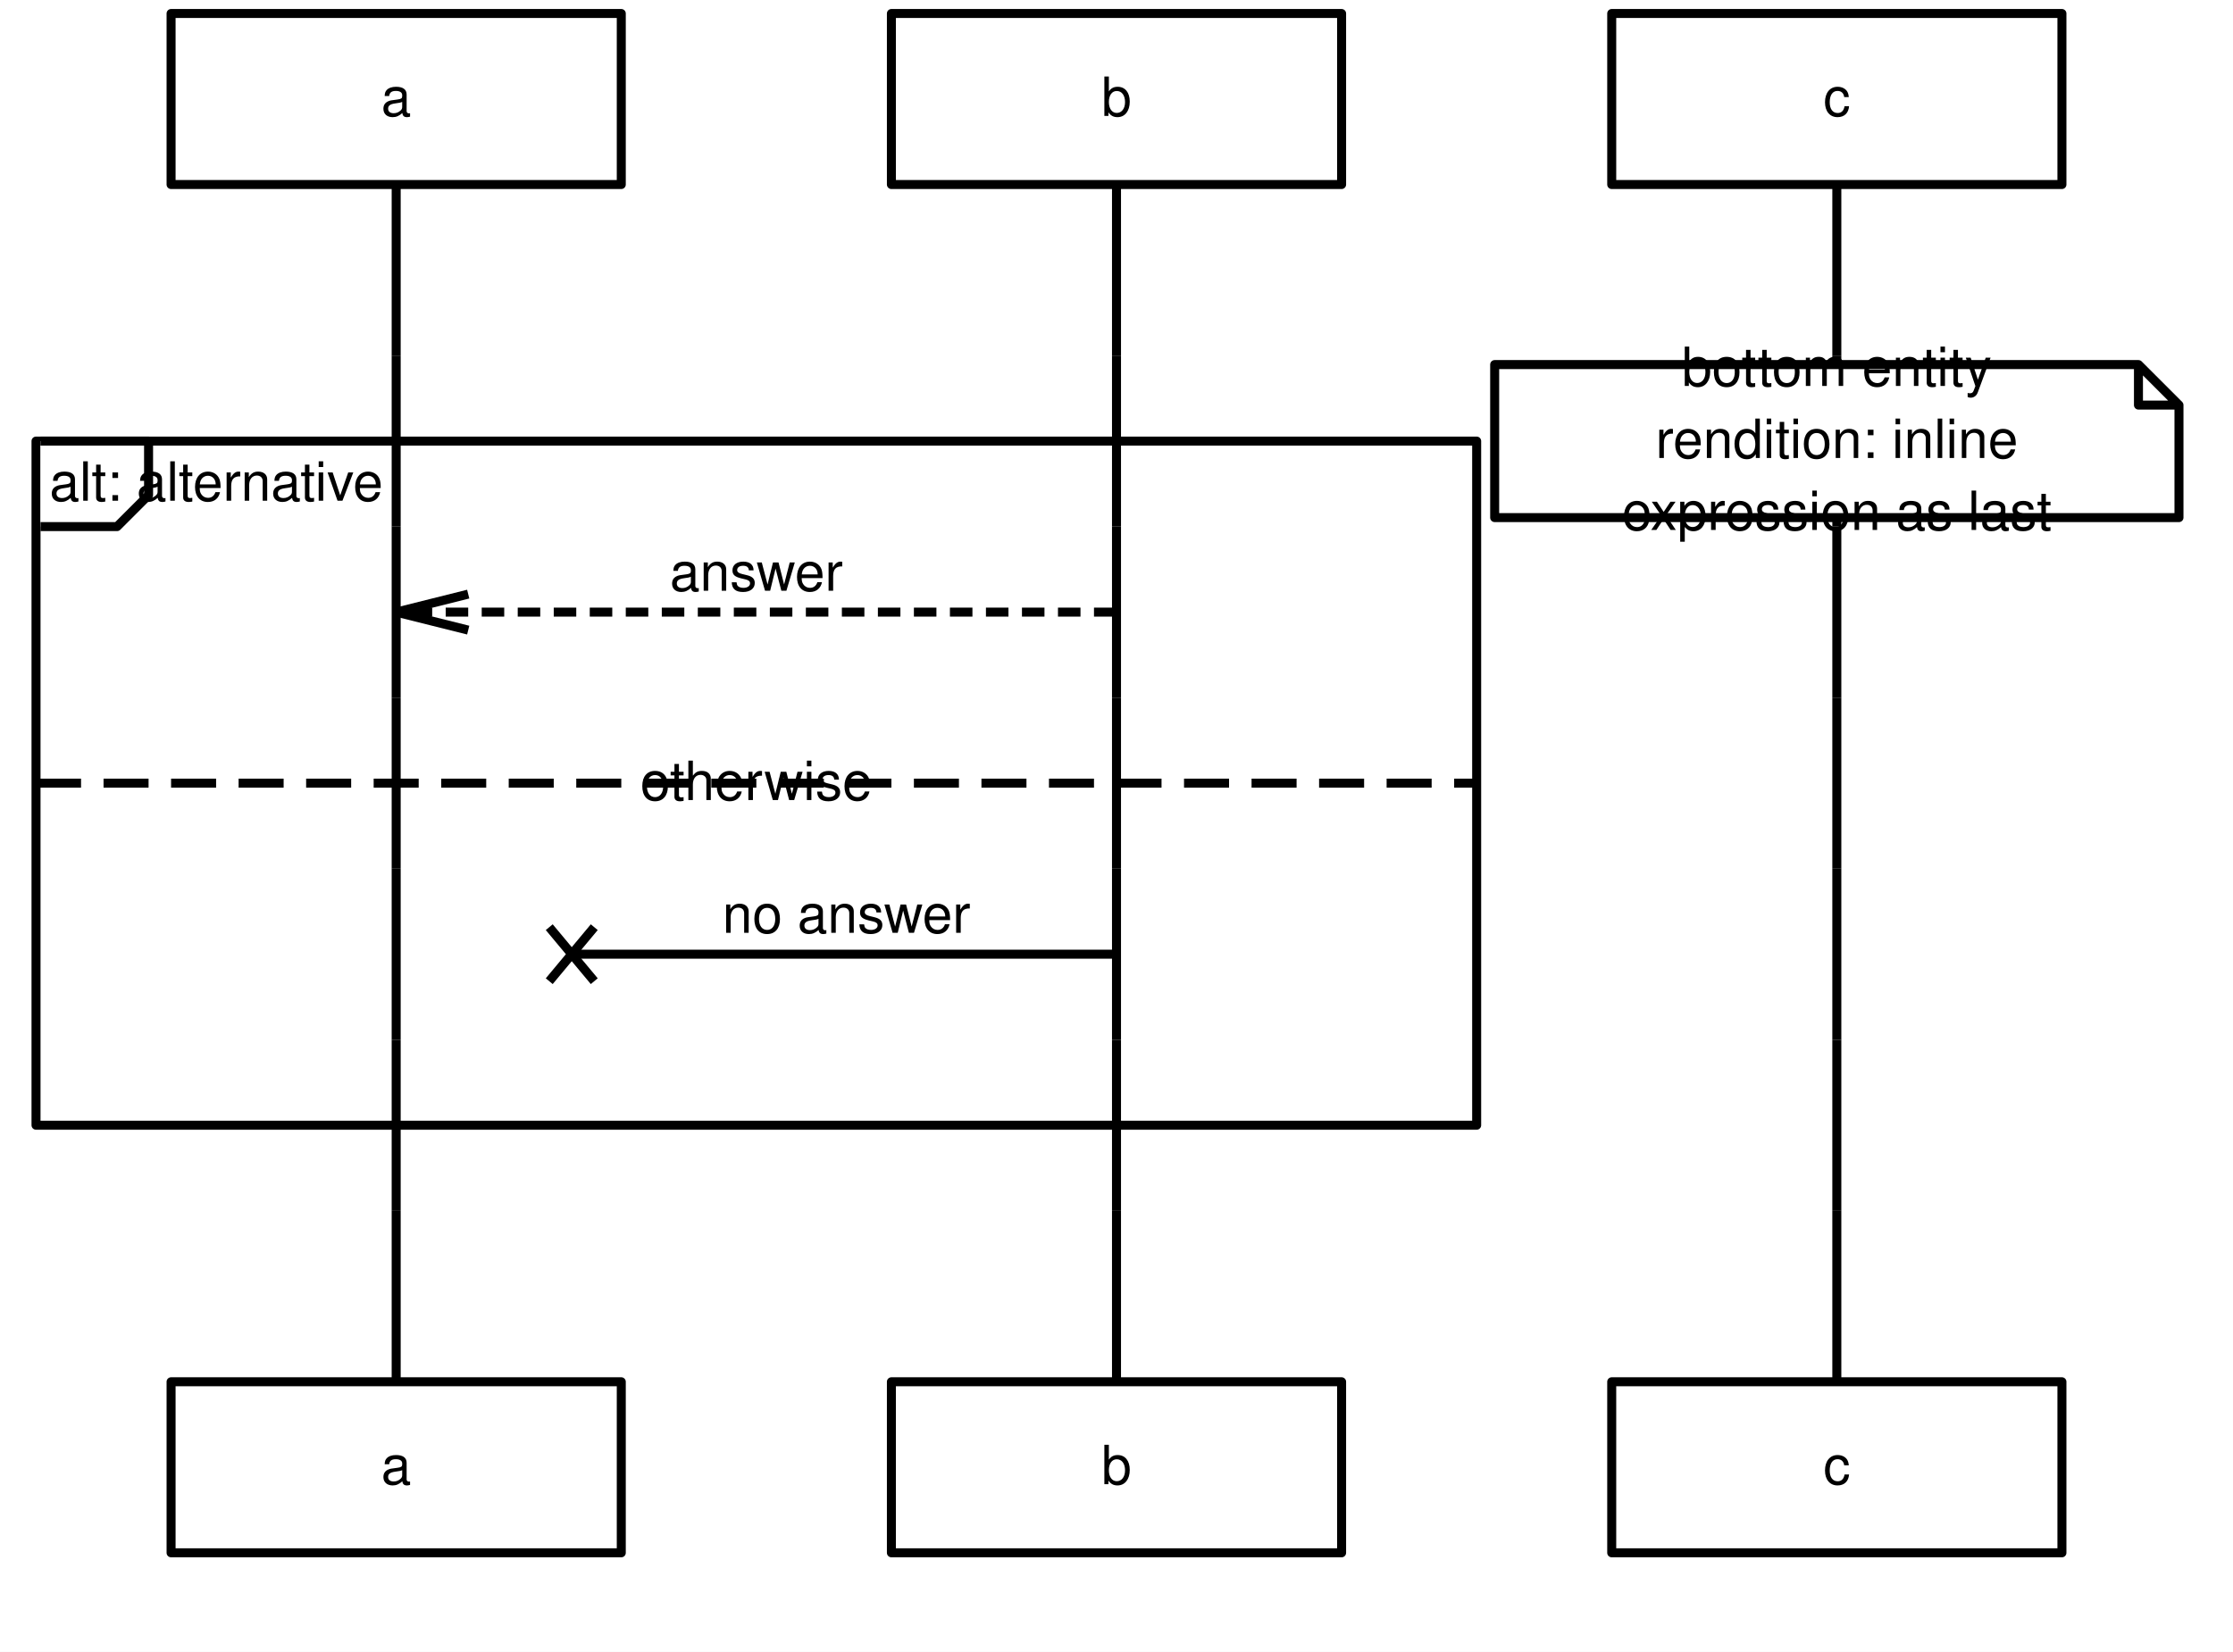
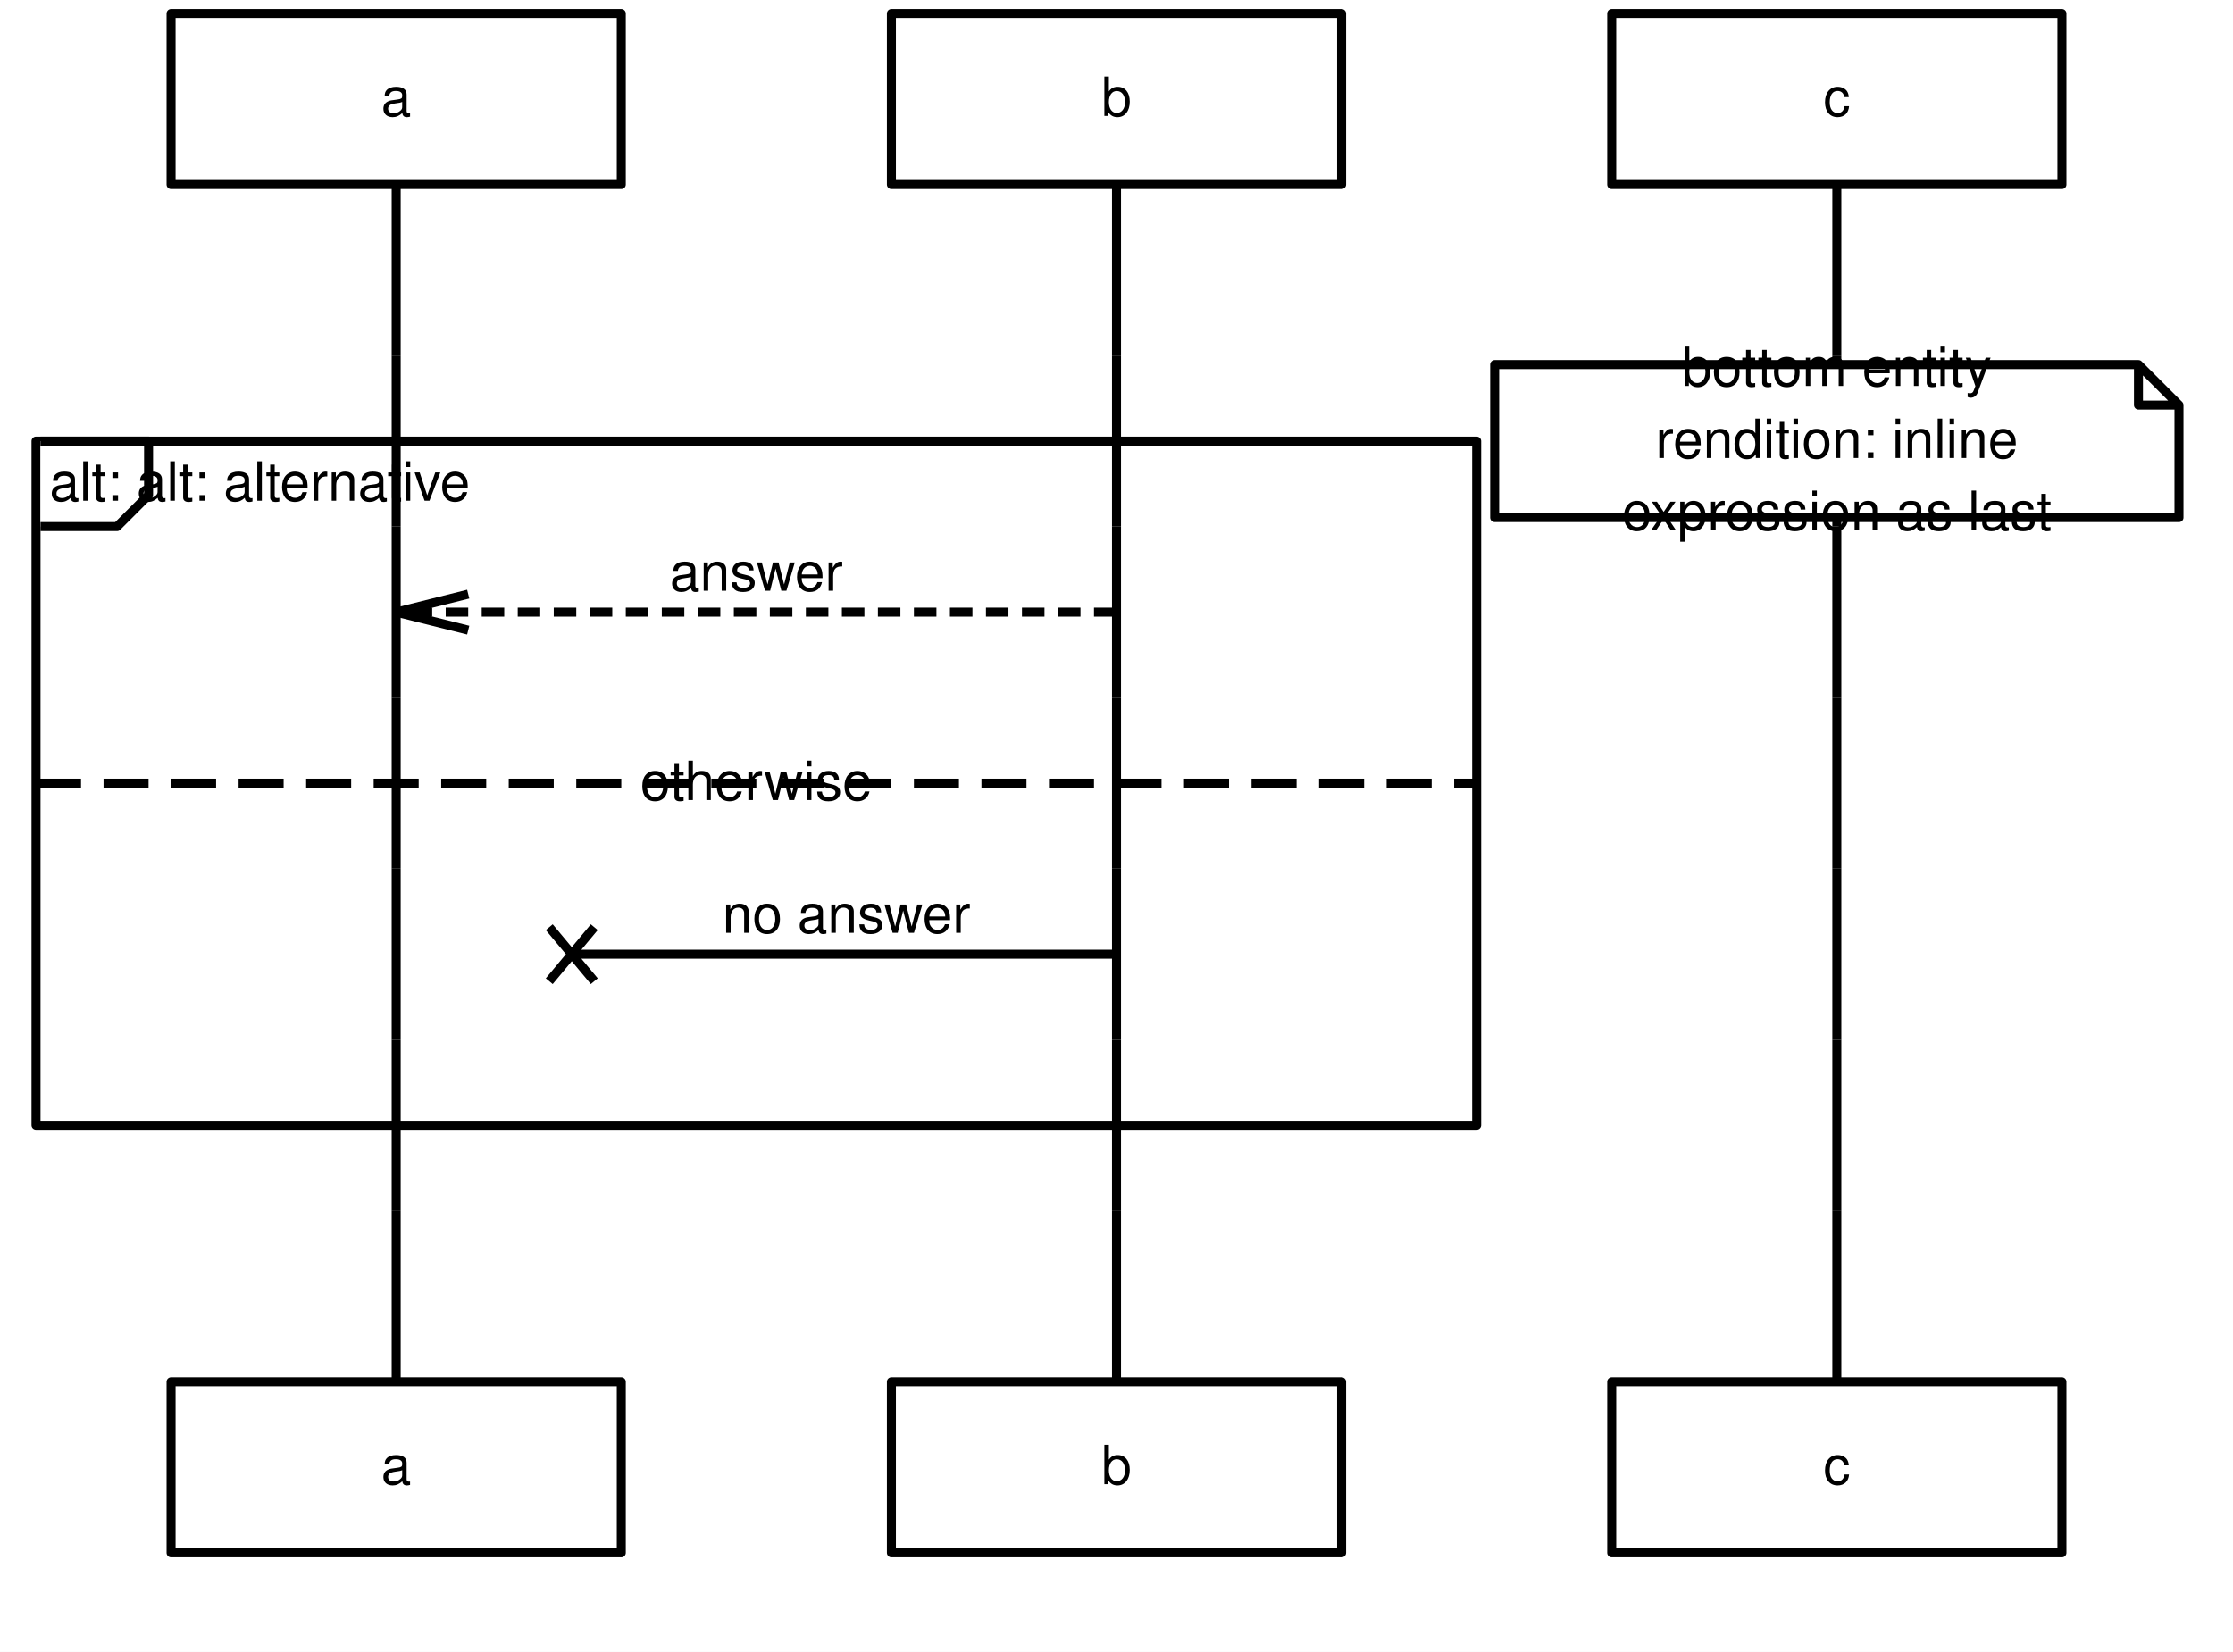
<svg xmlns="http://www.w3.org/2000/svg" xmlns:xlink="http://www.w3.org/1999/xlink" version="1.1" id="mscgen_js-svg-__svg" class="mscgen_js-svg-__svg" width="496" height="367" viewBox="0 0 496 367">
  <defs>
    <style type="text/css">svg.mscgen_js-svg-__svg{font-family:Helvetica,sans-serif;font-size:12px;font-weight:normal;font-style:normal;text-decoration:none;background-color:white;stroke:black;stroke-width:2;color:black}.mscgen_js-svg-__svg path, .mscgen_js-svg-__svg rect{fill:none;color:black;stroke:black}.mscgen_js-svg-__svg .label-text-background{fill:white;stroke:white;stroke-width:0}.mscgen_js-svg-__svg .bglayer{fill:white;stroke:white;stroke-width:0}.mscgen_js-svg-__svg line{stroke:black}.mscgen_js-svg-__svg .return, .mscgen_js-svg-__svg .comment{stroke-dasharray:5,3}.mscgen_js-svg-__svg .inline_expression_divider{stroke-dasharray:10,5}.mscgen_js-svg-__svg text{color:inherit;stroke:none;text-anchor:middle}.mscgen_js-svg-__svg text.entity-text{text-decoration:underline}.mscgen_js-svg-__svg text.anchor-start{text-anchor:start}.mscgen_js-svg-__svg .arrow-marker{overflow:visible}.mscgen_js-svg-__svg .arrow-style{stroke-width:1}.mscgen_js-svg-__svg .arcrow, .mscgen_js-svg-__svg .arcrowomit, .mscgen_js-svg-__svg .emphasised{stroke-linecap:butt}.mscgen_js-svg-__svg .arcrowomit{stroke-dasharray:2,2;}.mscgen_js-svg-__svg .box, .mscgen_js-svg-__svg .entity{fill:white;stroke-linejoin:round}.mscgen_js-svg-__svg .inherit{stroke:inherit;color:inherit}.mscgen_js-svg-__svg .inherit-fill{fill:inherit}.mscgen_js-svg-__svg .watermark{stroke:black;color:black;fill:black;font-size:48pt;font-weight:bold;opacity:0.14}</style>
    <marker orient="auto" id="mscgen_js-svg-__svgcallback-black" class="arrow-marker" viewBox="0 0 10 10" refX="9" refY="3" markerUnits="strokeWidth" markerWidth="10" markerHeight="10">
      <path d="M 1,1 l 8,2 l-8,2" class="arrow-style" style="stroke-dasharray:100,1;stroke:black" />
    </marker>
    <marker orient="auto" id="mscgen_js-svg-__svgcallback-l-black" class="arrow-marker" viewBox="0 0 10 10" refX="9" refY="3" markerUnits="strokeWidth" markerWidth="10" markerHeight="10">
      <path d="M17,1 l-8,2 l 8,2" class="arrow-style" style="stroke-dasharray:100,1;stroke:black" />
    </marker>
    <marker orient="auto" id="mscgen_js-svg-__svglost-black" class="arrow-marker" viewBox="0 0 10 10" refX="9" refY="3" markerUnits="strokeWidth" markerWidth="10" markerHeight="10">
      <path d="M7,0 l5,6 M7,6 l5,-6" class="arrow-style" style="stroke-dasharray:100,1;stroke:black" />
    </marker>
-     <g id="mscgen_js-svg-__svg__defs">
-       <g id="mscgen_js-svg-__svg0_0_label">
-         <path d="M-29,0 l24,0  l0,12 l-7,7 l-17,0 " class="box inline_expression_label" />
-         <g>
-           <text x="-27" y="13.25" class="inline_expression-text alt-text anchor-start ">
-             <tspan>alt: alternative</tspan>
-           </text>
-         </g>
-       </g>
-       <g id="mscgen_js-svg-__svg0_1">
-         <path d="M294,-17l143,0 l0,9 l9,0 m-9,-9 l9,9 l0,25 l-152,0 l0,-34 z" class="box note" />
-         <g>
-           <text x="370" y="-12.25" class="box-text note-text ">
-             <tspan>bottom entity</tspan>
-           </text>
-           <text x="370" y="3.75" class="box-text note-text ">
-             <tspan>rendition: inline</tspan>
-           </text>
-           <text x="370" y="19.75" class="box-text note-text ">
-             <tspan>expression as last</tspan>
-           </text>
-         </g>
-       </g>
-       <g id="mscgen_js-svg-__svg1_0">
-         <line x1="210" y1="0" x2="50" y2="0" class="arc directional return" style="stroke:black" marker-end="url(#mscgen_js-svg-__svgcallback-black)" />
-         <g>
-           <rect width="15" height="15" x="2" y="2" class="label-text-background" />
-           <text x="130" y="-4.75" class="directional-text return-text ">
-             <tspan>answer</tspan>
-           </text>
-         </g>
-       </g>
-       <g id="mscgen_js-svg-__svg2_0">
-         <line x1="-30" y1="0" x2="290" y2="0" class="inline_expression_divider" />
-         <g id="mscgen_js-svg-__svg2_0_txt">
-           <g id="mscgen_js-svg-__svg2_0_txt_lbl">
-             <rect width="15" height="15" x="2" y="2" class="label-text-background" />
-             <text x="130" y="3.75" class="empty-text comment-row-text ">
-               <tspan>otherwise</tspan>
-             </text>
-           </g>
-         </g>
-       </g>
-       <g id="mscgen_js-svg-__svg3_0">
-         <line x1="210" y1="0" x2="90" y2="0" class="arc directional lost" style="stroke:black" marker-end="url(#mscgen_js-svg-__svglost-black)" />
-         <g>
-           <rect width="15" height="15" x="2" y="2" class="label-text-background" />
-           <text x="150" y="-4.75" class="directional-text lost-text ">
-             <tspan>no answer</tspan>
-           </text>
-         </g>
-       </g>
-       <g id="mscgen_js-svg-__svg4_0">
-         <g id="mscgen_js-svg-__svg4_0_lbl" />
-       </g>
-     </g>
+     <g id="mscgen_js-svg-__svg__defs" />
  </defs>
  <g id="mscgen_js-svg-__svg__body" transform="translate(38,3) scale(1,1)">
    <g id="mscgen_js-svg-__svg__background">
      <rect width="496" height="367" x="-38" y="-3" class="bglayer" />
    </g>
    <g id="mscgen_js-svg-__svg__arcspanlayer">
      <rect width="320" height="152" x="-30" y="95" class="box inline_expression alt" />
    </g>
    <g id="mscgen_js-svg-__svg__lifelinelayer">
      <g>
        <line x1="50" y1="38" x2="50" y2="76" class="arcrow" />
        <line x1="210" y1="38" x2="210" y2="76" class="arcrow" />
        <line x1="370" y1="38" x2="370" y2="76" class="arcrow" />
      </g>
      <g>
        <line x1="50" y1="76" x2="50" y2="114" class="arcrow" />
        <line x1="210" y1="76" x2="210" y2="114" class="arcrow" />
        <line x1="370" y1="76" x2="370" y2="114" class="arcrow" />
      </g>
      <g>
        <line x1="50" y1="114" x2="50" y2="152" class="arcrow" />
        <line x1="210" y1="114" x2="210" y2="152" class="arcrow" />
        <line x1="370" y1="114" x2="370" y2="152" class="arcrow" />
      </g>
      <g>
        <line x1="50" y1="152" x2="50" y2="190" class="arcrow" />
        <line x1="210" y1="152" x2="210" y2="190" class="arcrow" />
        <line x1="370" y1="152" x2="370" y2="190" class="arcrow" />
      </g>
      <g>
        <line x1="50" y1="190" x2="50" y2="228" class="arcrow" />
        <line x1="210" y1="190" x2="210" y2="228" class="arcrow" />
        <line x1="370" y1="190" x2="370" y2="228" class="arcrow" />
      </g>
      <g>
        <line x1="50" y1="228" x2="50" y2="266" class="arcrow" />
        <line x1="210" y1="228" x2="210" y2="266" class="arcrow" />
        <line x1="370" y1="228" x2="370" y2="266" class="arcrow" />
      </g>
      <g>
        <line x1="50" y1="266" x2="50" y2="304" class="arcrow" />
        <line x1="210" y1="266" x2="210" y2="304" class="arcrow" />
        <line x1="370" y1="266" x2="370" y2="304" class="arcrow" />
      </g>
    </g>
    <g id="mscgen_js-svg-__svg__sequencelayer">
      <g id="mscgen_js-svg-__svgentities">
        <g>
          <rect width="100" height="38" class="entity" />
          <g>
            <text x="50" y="22.75" class="entity-text ">
              <tspan>a</tspan>
            </text>
          </g>
        </g>
        <g>
          <rect width="100" height="38" x="160" class="entity" />
          <g>
            <text x="210" y="22.75" class="entity-text ">
              <tspan>b</tspan>
            </text>
          </g>
        </g>
        <g>
          <rect width="100" height="38" x="320" class="entity" />
          <g>
            <text x="370" y="22.75" class="entity-text ">
              <tspan>c</tspan>
            </text>
          </g>
        </g>
      </g>
-       <use x="0" y="133" xlink:href="#mscgen_js-svg-__svg1_0" />
-       <use x="0" y="171" xlink:href="#mscgen_js-svg-__svg2_0" />
-       <use x="0" y="209" xlink:href="#mscgen_js-svg-__svg3_0" />
-       <use x="0" y="247" xlink:href="#mscgen_js-svg-__svg4_0" />
+       <g>
+         <line x1="210" y1="133" x2="50" y2="133" class="arc directional return" style="stroke:black" marker-end="url(#mscgen_js-svg-__svgcallback-black)" />
+         <g>
+           <rect width="15" height="15" x="2" y="2" class="label-text-background" />
+           <text x="130" y="128.25" class="directional-text return-text ">
+             <tspan>answer</tspan>
+           </text>
+         </g>
+       </g>
+       <g>
+         <line x1="-30" y1="171" x2="290" y2="171" class="inline_expression_divider" />
+         <g>
+           <rect width="15" height="15" x="2" y="2" class="label-text-background" />
+           <text x="130" y="174.75" class="empty-text comment-row-text ">
+             <tspan>otherwise</tspan>
+           </text>
+         </g>
+       </g>
+       <g>
+         <line x1="210" y1="209" x2="90" y2="209" class="arc directional lost" style="stroke:black" marker-end="url(#mscgen_js-svg-__svglost-black)" />
+         <g>
+           <rect width="15" height="15" x="2" y="2" class="label-text-background" />
+           <text x="150" y="204.25" class="directional-text lost-text ">
+             <tspan>no answer</tspan>
+           </text>
+         </g>
+       </g>
+       <g />
      <use x="0" y="304" xlink:href="#mscgen_js-svg-__svgentities" />
    </g>
    <g id="mscgen_js-svg-__svg__notelayer">
-       <use x="0" y="95" xlink:href="#mscgen_js-svg-__svg0_0_label" />
-       <use x="0" y="95" xlink:href="#mscgen_js-svg-__svg0_1" />
+       <g>
+         <path d="M-29,95 l24,0  l0,12 l-7,7 l-17,0 " class="box inline_expression_label" />
+         <g>
+           <text x="-27" y="108.25" class="inline_expression-text alt-text anchor-start ">
+             <tspan>alt: alt: alternative</tspan>
+           </text>
+         </g>
+       </g>
+       <g>
+         <path d="M294,78l143,0 l0,9 l9,0 m-9,-9 l9,9 l0,25 l-152,0 l0,-34 z" class="box note" />
+         <g>
+           <text x="370" y="82.75" class="box-text note-text ">
+             <tspan>bottom entity</tspan>
+           </text>
+           <text x="370" y="98.75" class="box-text note-text ">
+             <tspan>rendition: inline</tspan>
+           </text>
+           <text x="370" y="114.75" class="box-text note-text ">
+             <tspan>expression as last</tspan>
+           </text>
+         </g>
+       </g>
    </g>
    <g id="mscgen_js-svg-__svg__watermark" />
  </g>
</svg>
